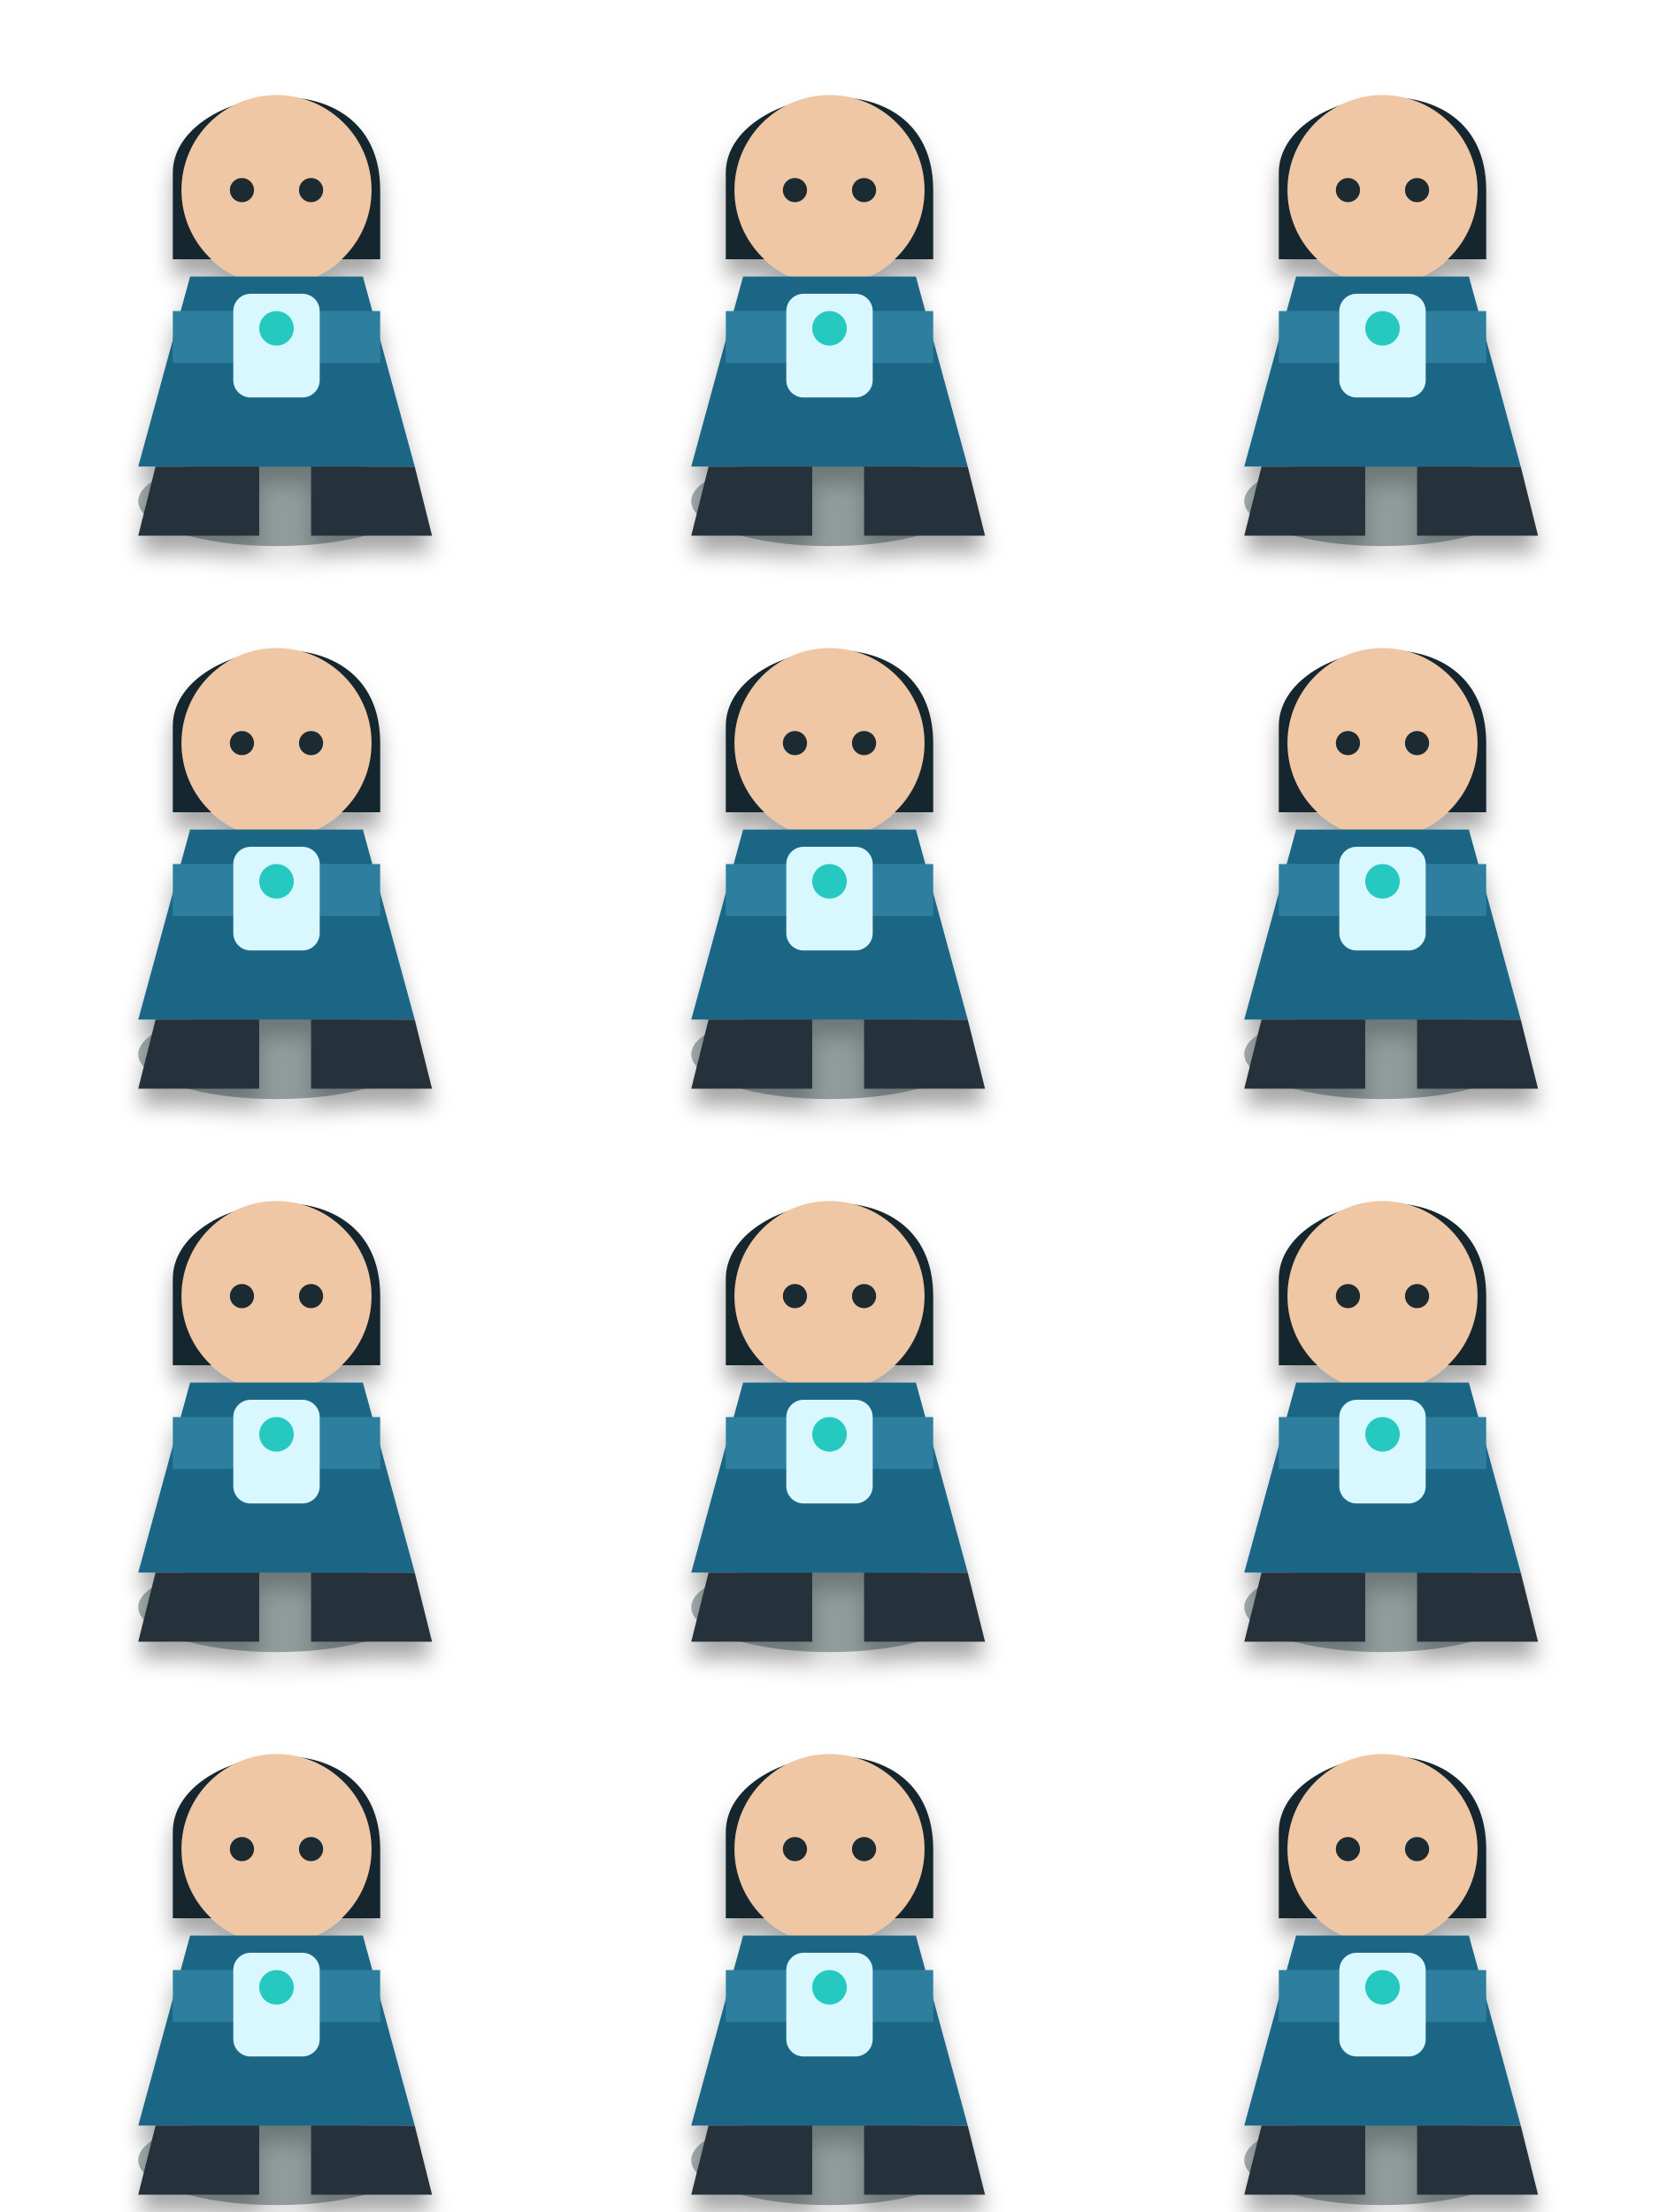
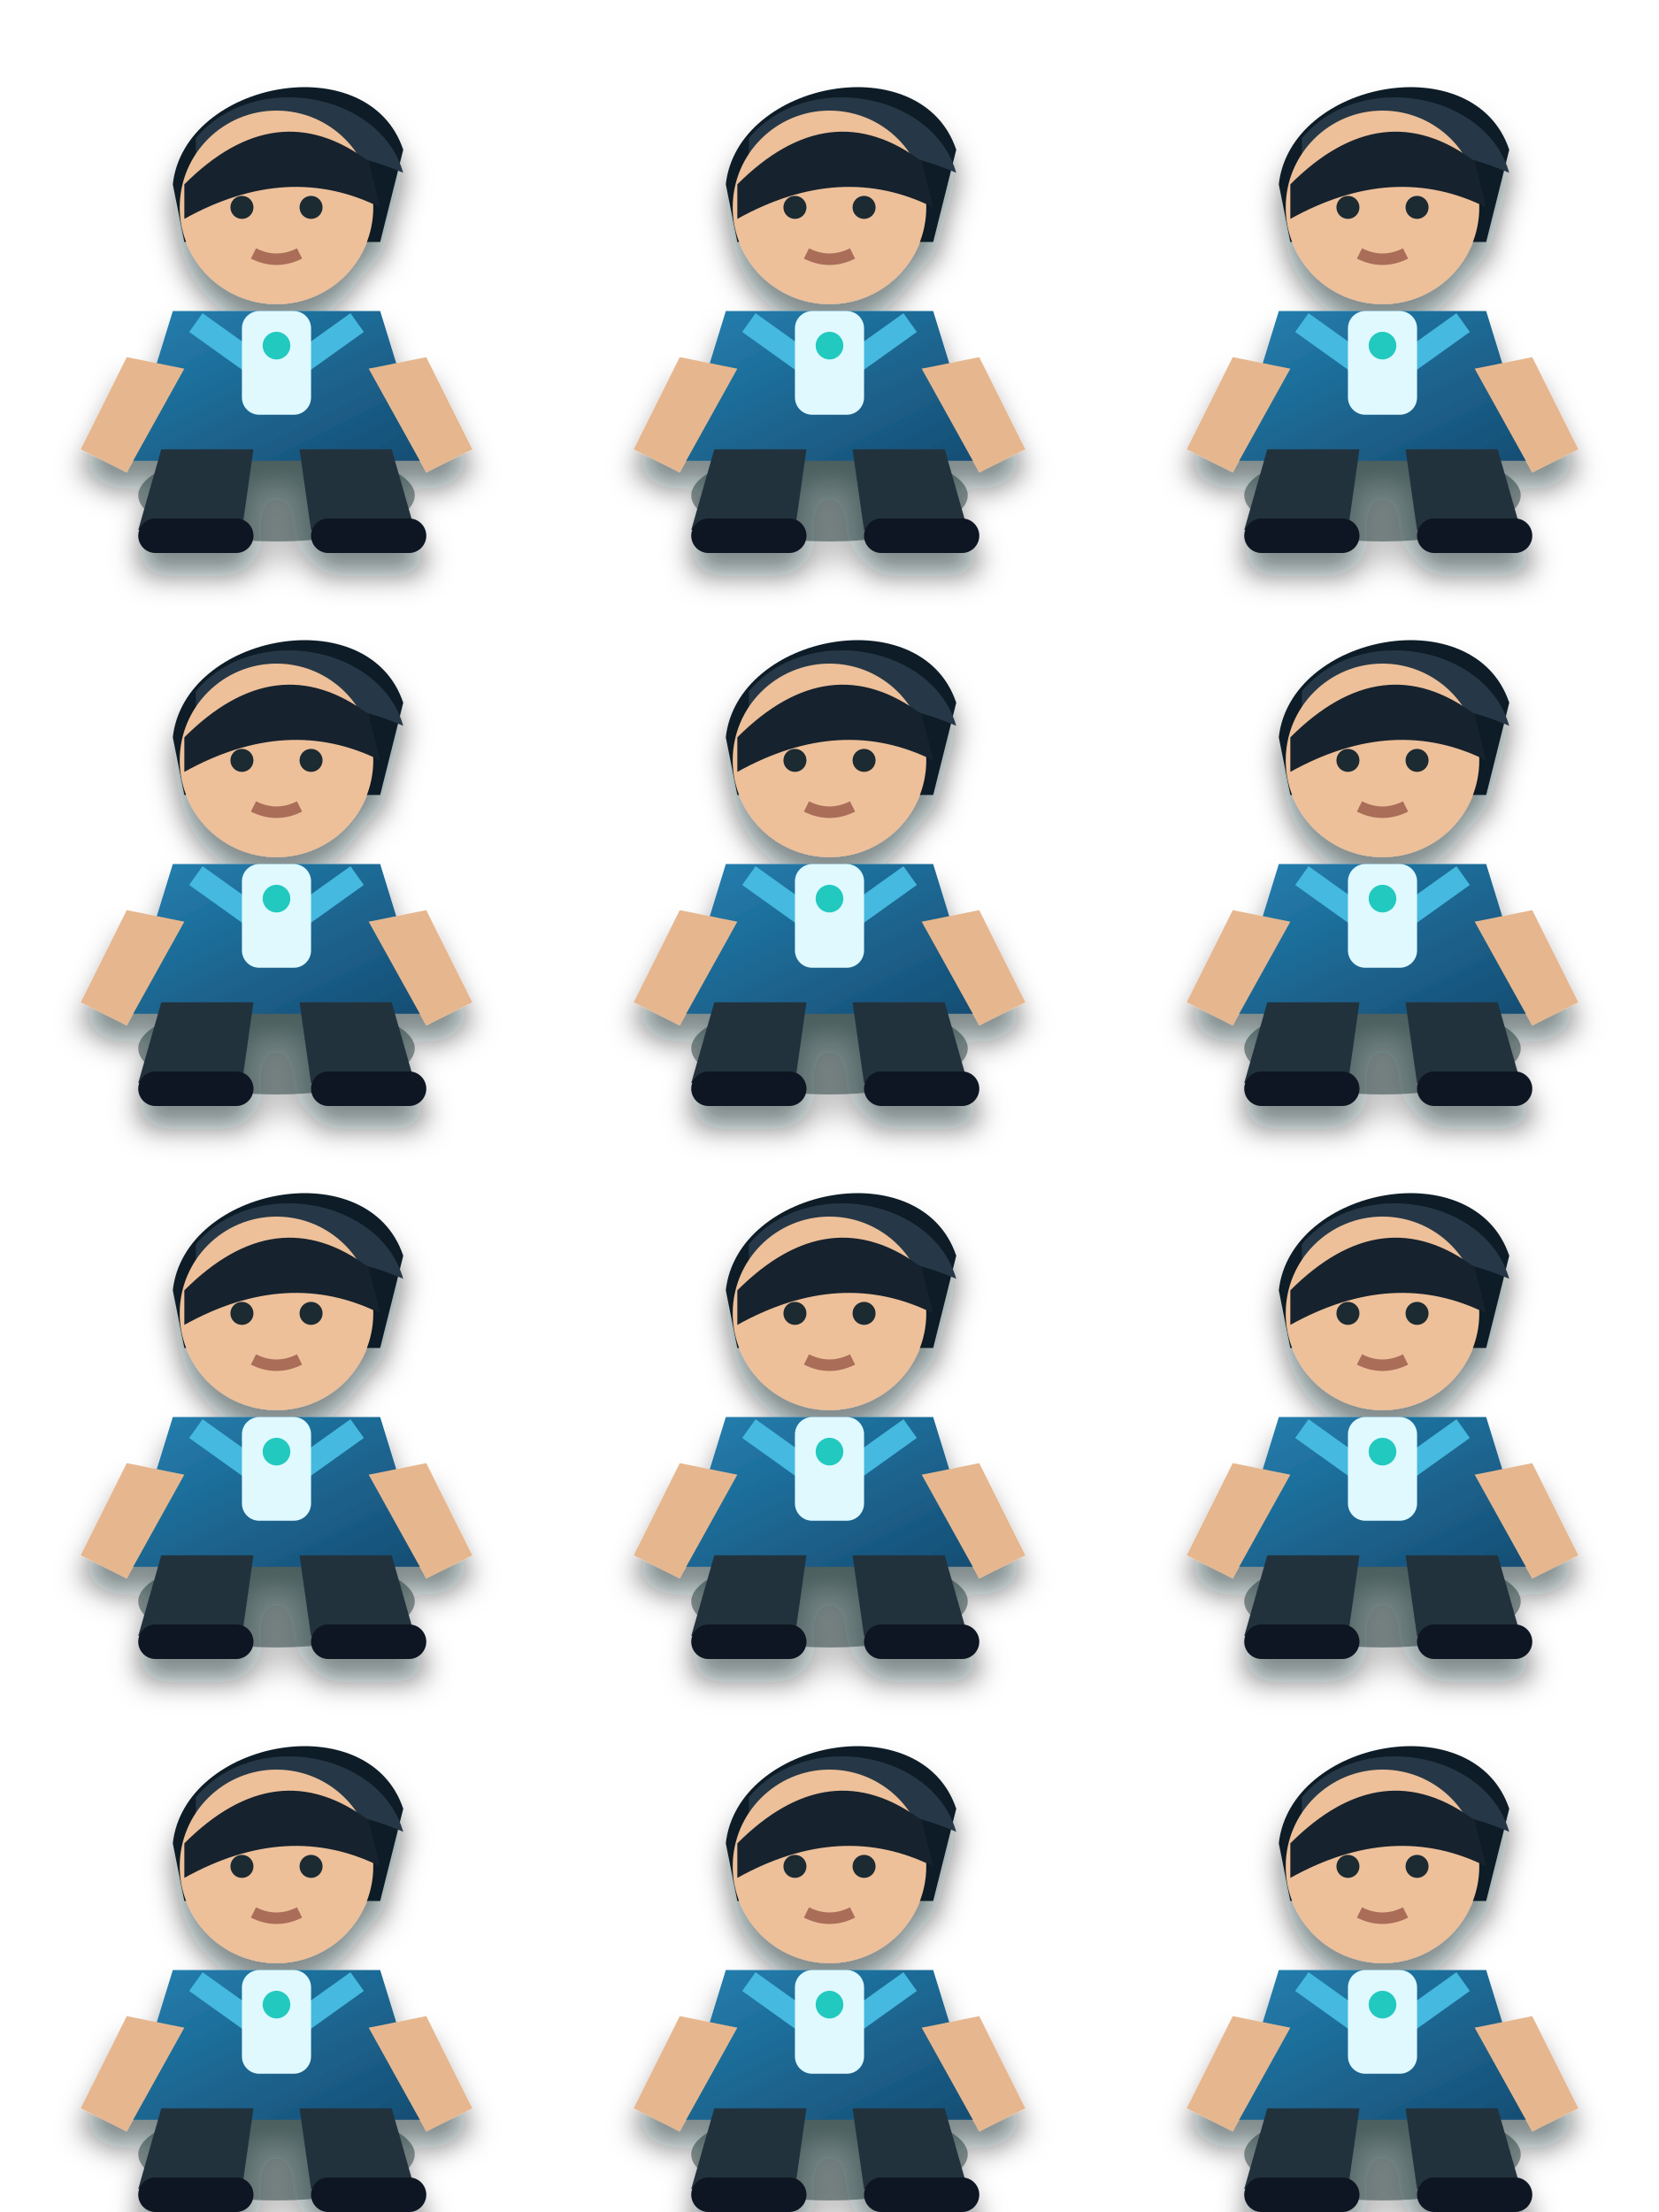
- <svg xmlns="http://www.w3.org/2000/svg" width="96" height="128" viewBox="0 0 96 128">
+ <svg xmlns="http://www.w3.org/2000/svg" width="144" height="192" viewBox="0 0 144 192">
  <defs>
-     <filter id="s">
-       <feDropShadow dx="0" dy="1" stdDeviation=".6" flood-opacity=".35" />
+     <filter id="s" x="-30%" y="-30%" width="160%" height="170%">
+       <feDropShadow dx="0" dy="2" stdDeviation="1.2" flood-color="#001018" flood-opacity=".5" />
    </filter>
+     <linearGradient id="j" x1="0" y1="0" x2="1" y2="1">
+       <stop stop-color="#2380b0" />
+       <stop offset="1" stop-color="#164d73" />
+     </linearGradient>
    <g id="p" filter="url(#s)">
-       <ellipse cx="16" cy="29" rx="8" ry="2.6" fill="#07151c" opacity=".35" />
-       <path d="M10 10c0-5 12-7 12 1v4H10z" fill="#17262f" />
-       <circle cx="16" cy="11" r="5.5" fill="#efc7a4" />
-       <path d="M11 16h10l3 11H8z" fill="#1f6685" />
-       <path d="M10 18h12v3H10z" fill="#2e7f9f" />
-       <rect x="13.5" y="17" width="5" height="6" rx="1" fill="#d9f7ff" />
-       <circle cx="16" cy="19" r="1" fill="#28c9c0" />
-       <path d="M9 27h6v4H8zm9 0h6l1 4h-7z" fill="#25313a" />
-       <circle cx="14" cy="11" r=".7" fill="#1e2b31" />
-       <circle cx="18" cy="11" r=".7" fill="#1e2b31" />
+       <ellipse cx="24" cy="43" rx="12" ry="4" fill="#07151c" opacity=".42" />
+       <path d="M15 16c1-9 17-12 20-3l-2 8H16z" fill="#101c25" />
+       <path d="M17 12c5-6 16-4 18 3-7-3-12-2-18 2z" fill="#263846" />
+       <circle cx="24" cy="18" r="8.4" fill="#edc09a" />
+       <path d="M16 16q8-8 16-2l1 4q-8-4-17 1z" fill="#17232d" />
+       <circle cx="21" cy="18" r="1" fill="#1e2b31" />
+       <circle cx="27" cy="18" r="1" fill="#1e2b31" />
+       <path d="M22 22q2 1 4 0" fill="none" stroke="#a96d59" stroke-width="1" />
+       <path d="M15 27h18l4 13H11z" fill="url(#j)" />
+       <path d="M17 28l7 5 7-5" fill="none" stroke="#45b9df" stroke-width="2" />
+       <rect x="21" y="27" width="6" height="9" rx="1.5" fill="#dff9ff" />
+       <circle cx="24" cy="30" r="1.2" fill="#23c9bf" />
+       <path d="M11 31l-4 8 4 2 5-9M37 31l4 8-4 2-5-9" fill="#e6b78f" />
+       <path d="M14 39h8l-1 7h-9zm12 0h8l2 7h-9z" fill="#21313d" />
+       <rect x="12" y="45" width="10" height="3" rx="1.5" fill="#0d1820" />
+       <rect x="27" y="45" width="10" height="3" rx="1.5" fill="#0d1820" />
    </g>
  </defs>
  <g>
    <use href="#p" />
-     <use href="#p" x="32" />
-     <use href="#p" x="64" />
-     <use href="#p" y="32" />
-     <use href="#p" x="32" y="32" />
-     <use href="#p" x="64" y="32" />
-     <use href="#p" y="64" />
-     <use href="#p" x="32" y="64" />
-     <use href="#p" x="64" y="64" />
+     <use href="#p" x="48" />
+     <use href="#p" x="96" />
+     <use href="#p" y="48" />
+     <use href="#p" x="48" y="48" />
+     <use href="#p" x="96" y="48" />
    <use href="#p" y="96" />
-     <use href="#p" x="32" y="96" />
-     <use href="#p" x="64" y="96" />
+     <use href="#p" x="48" y="96" />
+     <use href="#p" x="96" y="96" />
+     <use href="#p" y="144" />
+     <use href="#p" x="48" y="144" />
+     <use href="#p" x="96" y="144" />
  </g>
</svg>
